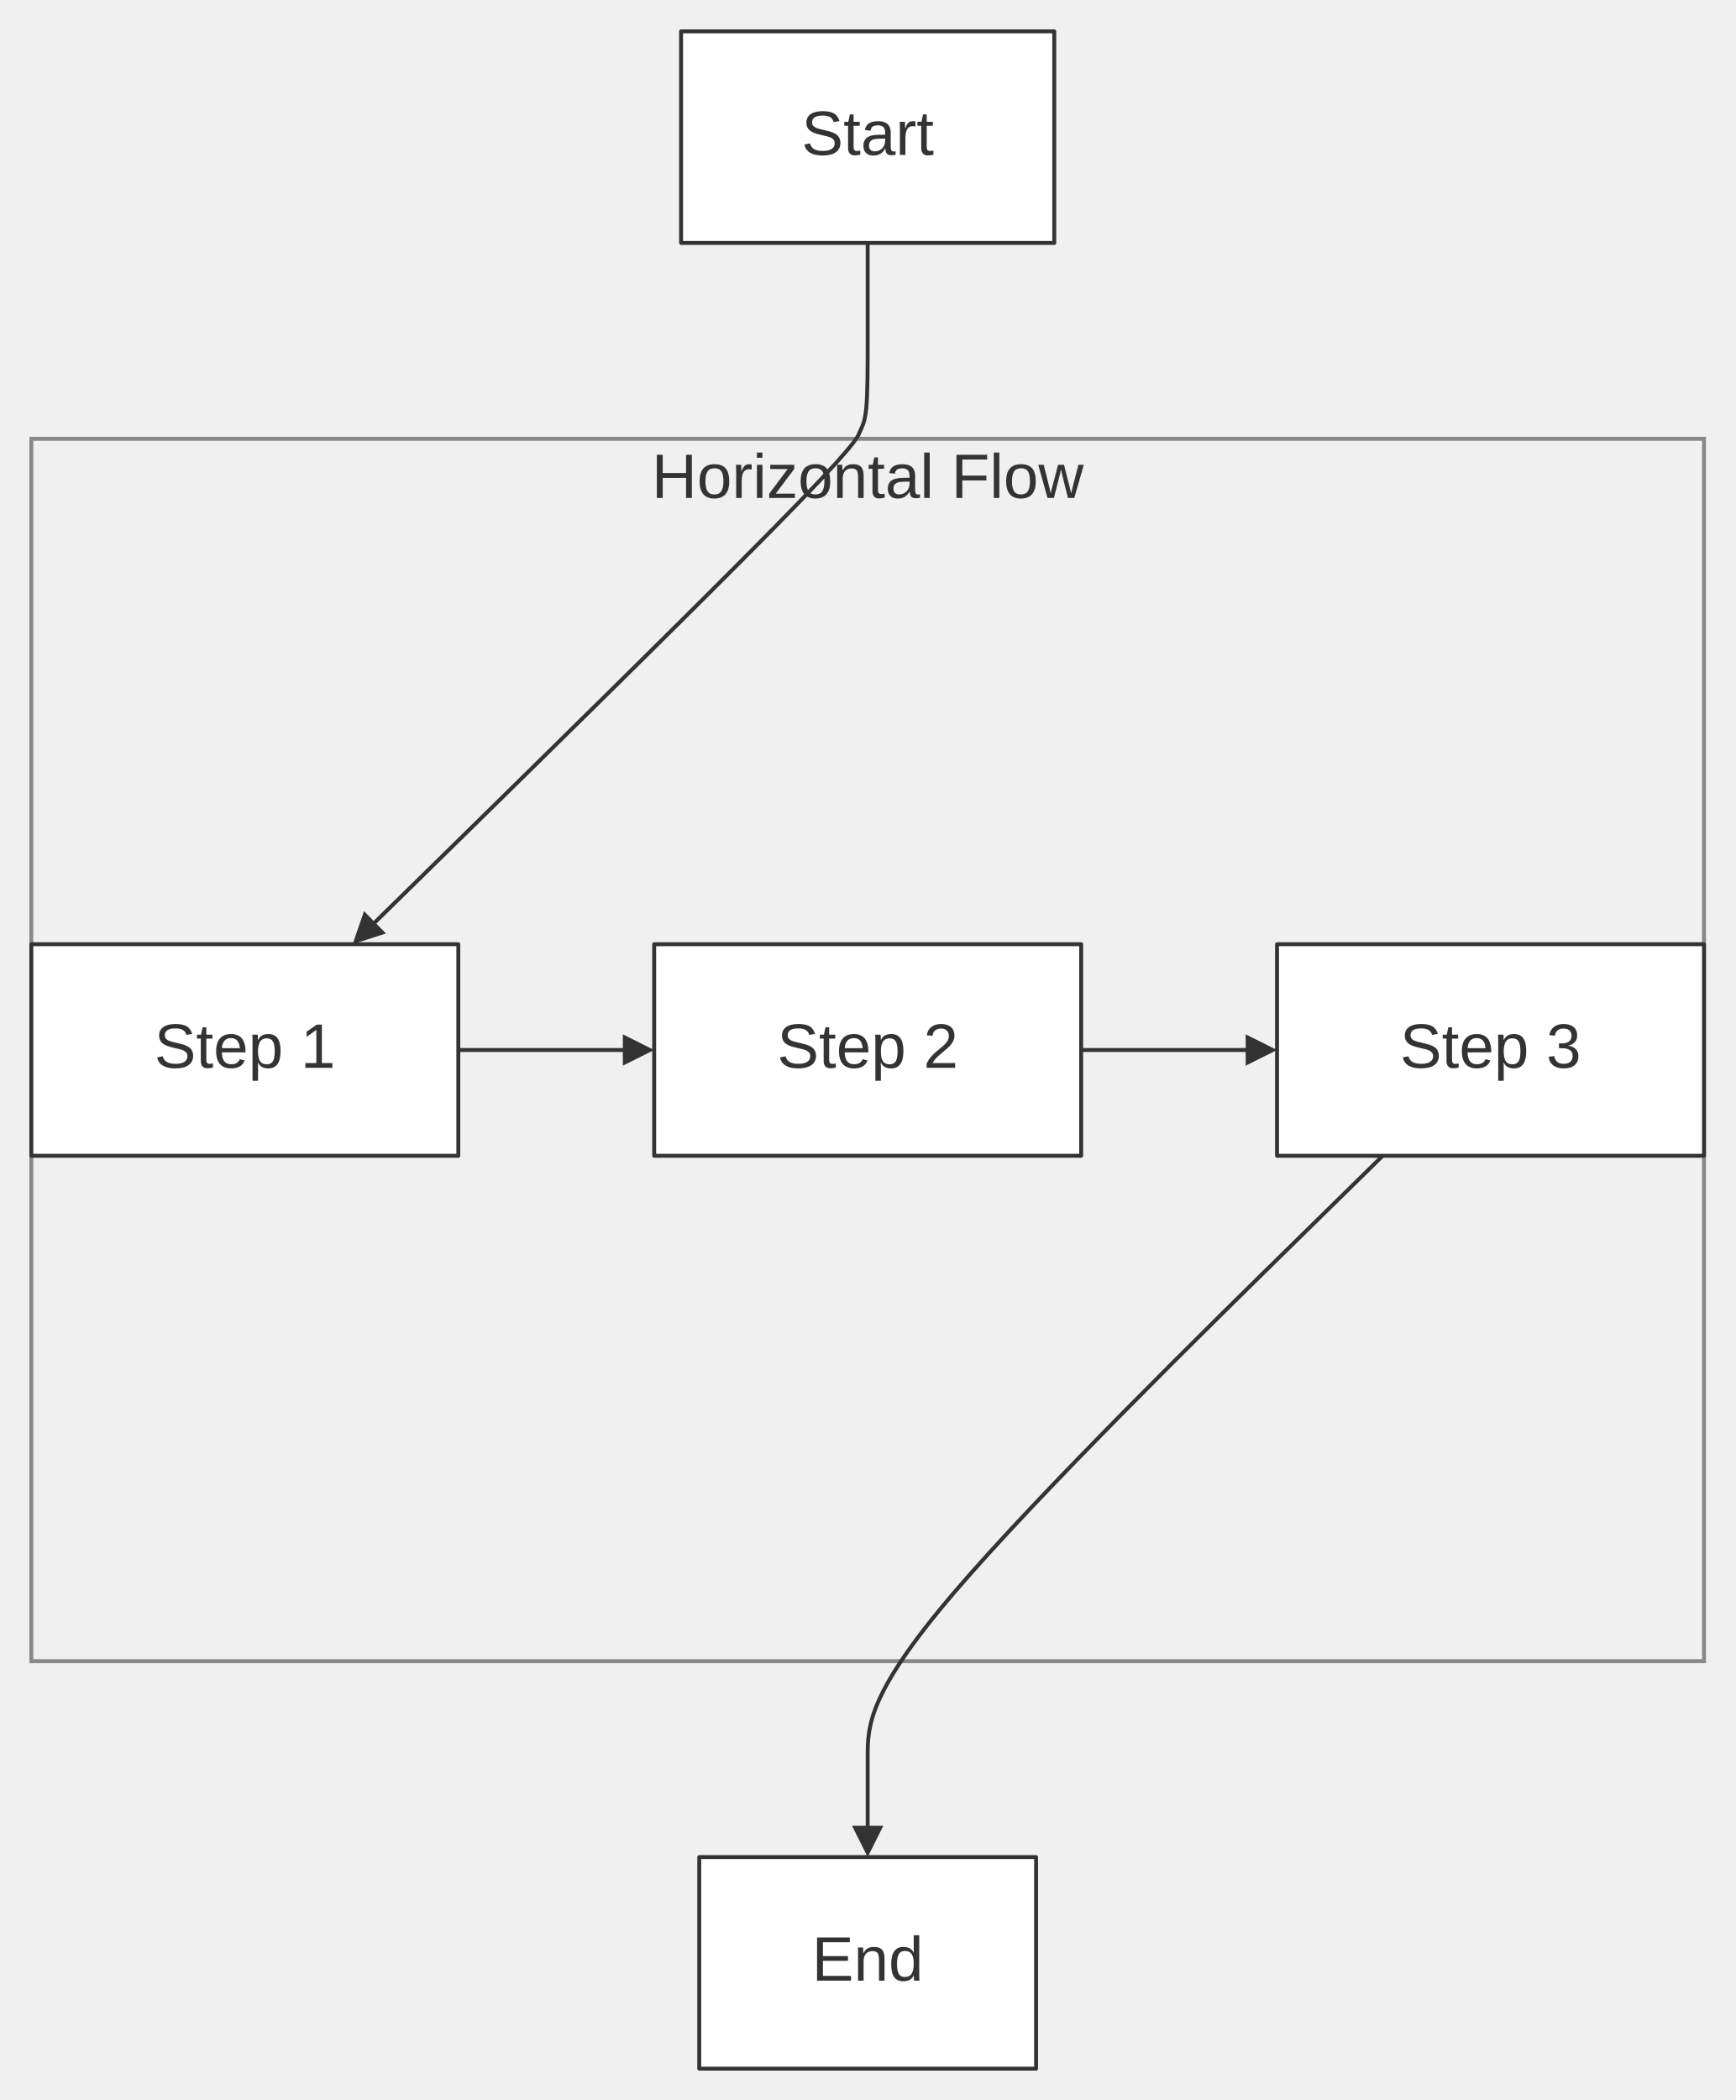
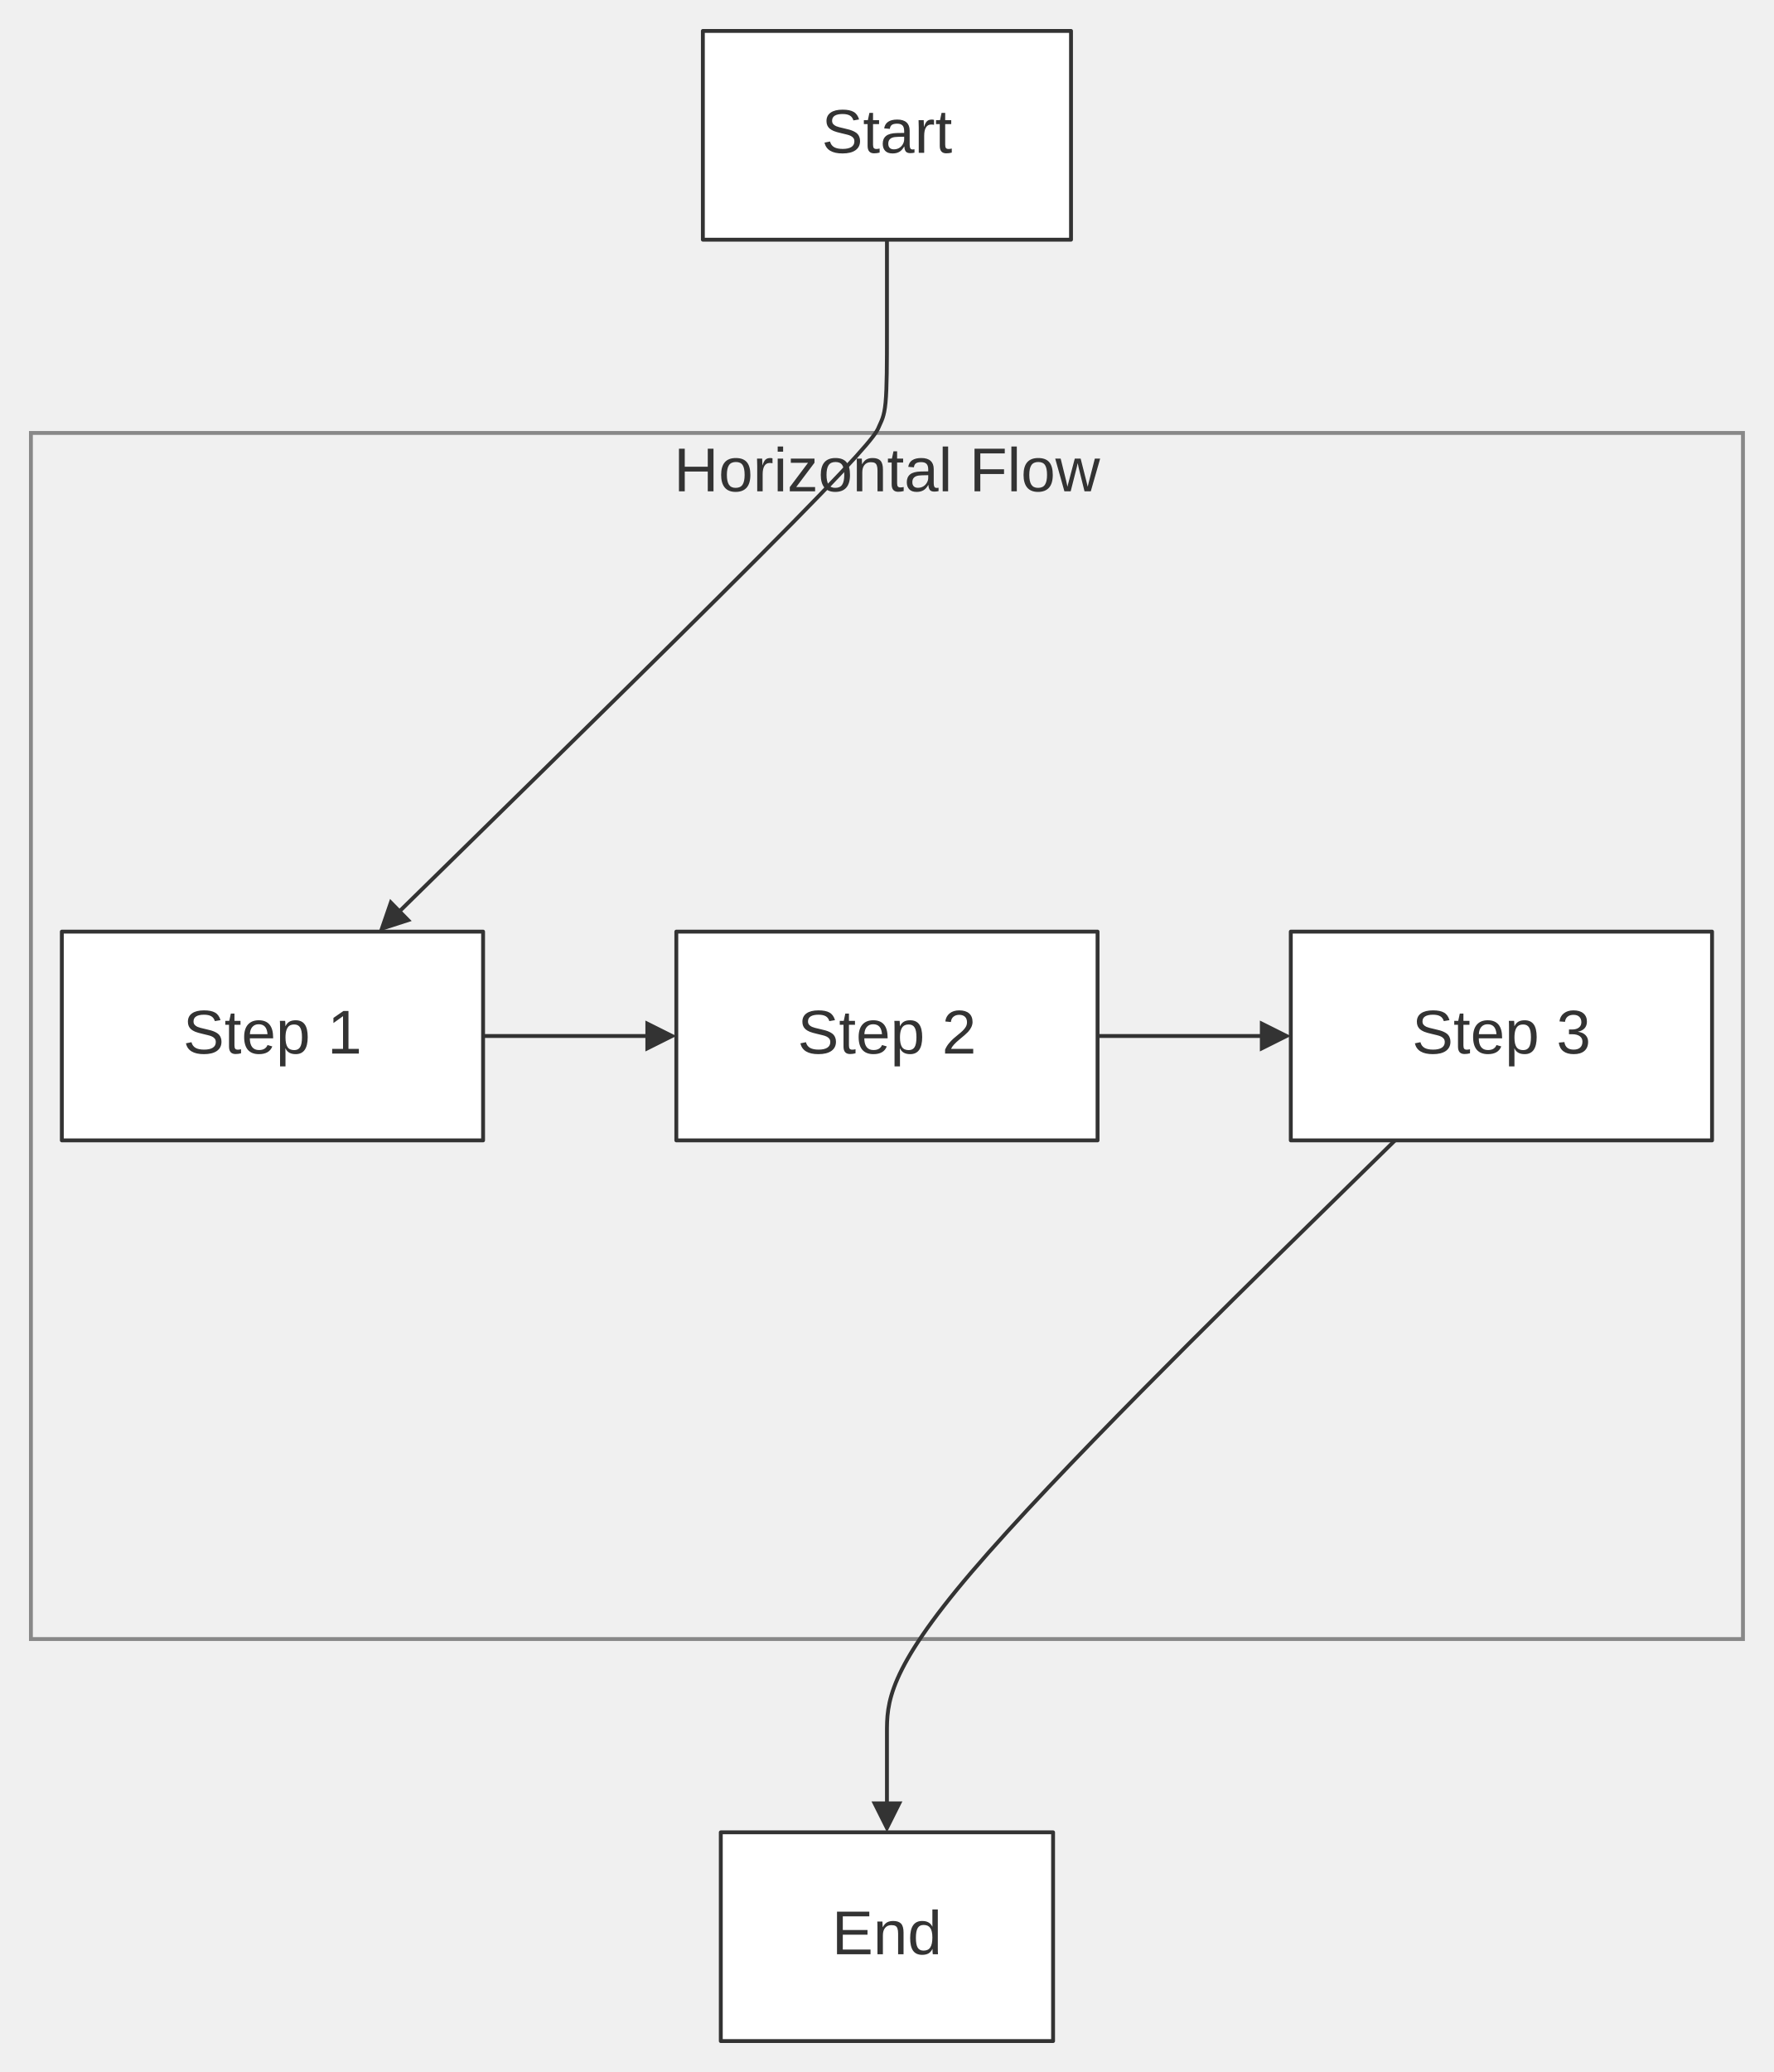
- <svg xmlns="http://www.w3.org/2000/svg" width="100%" viewBox="0 0 443.00 536.00" style="max-width: 443.00px; background-color: transparent;" font-family="&quot;trebuchet ms&quot;, verdana, arial, sans-serif" font-size="16.00">
+ <svg xmlns="http://www.w3.org/2000/svg" width="100%" viewBox="0 0 459.00 536.00" style="max-width: 459.00px; background-color: transparent;" font-family="&quot;trebuchet ms&quot;, verdana, arial, sans-serif" font-size="16.00">
  <defs>
    <marker id="arrowhead" viewBox="0 0 10.00 10.00" refX="5.00" refY="5.00" markerWidth="8.00" markerHeight="8.00" orient="auto-start-reverse" markerUnits="userSpaceOnUse">
      <path d="M 0 0 L 10.00 5.00 L 0 10.00 z" fill="#333" />
    </marker>
  </defs>
-   <g transform="translate(124.00,0.00)">
+   <g transform="translate(132.00,0.00)">
    <g class="clusters">
-       <rect class="subgraph" x="-116.00" y="112.00" width="427.00" height="312.00" fill="none" stroke="#888" stroke-width="1.00" />
+       <rect class="subgraph" x="-124.00" y="112.00" width="443.00" height="312.00" fill="none" stroke="#888" stroke-width="1.00" />
      <text x="97.50" y="116.00" text-anchor="middle" dominant-baseline="hanging" fill="#333">Horizontal Flow</text>
    </g>
    <g class="edgePaths">
      <path d="M97.50,62.00 L97.50,66.17 C97.50,70.33 97.50,78.67 97.50,86.17 C97.50,93.67 97.50,100.33 97.14,104.14 C96.78,107.94 96.05,108.89 95.46,110.30 C94.86,111.72 94.40,113.61 73.32,135.01 C52.25,156.40 10.56,197.30 -10.28,217.75 L-31.13,238.20" stroke="#333" stroke-width="1.00" fill="none" stroke-linecap="round" stroke-linejoin="round" marker-end="url(#arrowhead)" />
      <path d="M-7.00,268.00 L-2.83,268.00 C1.33,268.00 9.67,268.00 17.33,268.00 C25.00,268.00 32.00,268.00 35.50,268.00 L39.00,268.00" stroke="#333" stroke-width="1.00" fill="none" stroke-linecap="round" stroke-linejoin="round" marker-end="url(#arrowhead)" />
      <path d="M152.00,268.00 L156.17,268.00 C160.33,268.00 168.67,268.00 176.33,268.00 C184.00,268.00 191.00,268.00 194.50,268.00 L198.00,268.00" stroke="#333" stroke-width="1.00" fill="none" stroke-linecap="round" stroke-linejoin="round" marker-end="url(#arrowhead)" />
      <path d="M228.98,295.00 L207.07,316.50 C185.15,338.00 141.33,381.00 119.41,406.67 C97.50,432.33 97.50,440.67 97.50,448.33 C97.50,456.00 97.50,463.00 97.50,466.50 L97.50,470.00" stroke="#333" stroke-width="1.00" fill="none" stroke-linecap="round" stroke-linejoin="round" marker-end="url(#arrowhead)" />
    </g>
    <g class="edgeLabels">
    </g>
    <g class="nodes">
      <rect x="-116.00" y="241.00" width="109.00" height="54.00" fill="white" stroke="#333" stroke-width="1.00" stroke-linejoin="round" />
      <text x="-61.50" y="268.00" text-anchor="middle" dominant-baseline="middle" fill="#333">Step 1</text>
      <rect x="43.00" y="241.00" width="109.00" height="54.00" fill="white" stroke="#333" stroke-width="1.00" stroke-linejoin="round" />
      <text x="97.50" y="268.00" text-anchor="middle" dominant-baseline="middle" fill="#333">Step 2</text>
      <rect x="202.00" y="241.00" width="109.00" height="54.00" fill="white" stroke="#333" stroke-width="1.00" stroke-linejoin="round" />
      <text x="256.50" y="268.00" text-anchor="middle" dominant-baseline="middle" fill="#333">Step 3</text>
      <rect x="54.51" y="474.00" width="85.98" height="54.00" fill="white" stroke="#333" stroke-width="1.00" stroke-linejoin="round" />
      <text x="97.50" y="501.00" text-anchor="middle" dominant-baseline="middle" fill="#333">End</text>
      <rect x="49.87" y="8.00" width="95.26" height="54.00" fill="white" stroke="#333" stroke-width="1.00" stroke-linejoin="round" />
      <text x="97.50" y="35.00" text-anchor="middle" dominant-baseline="middle" fill="#333">Start</text>
    </g>
  </g>
</svg>
